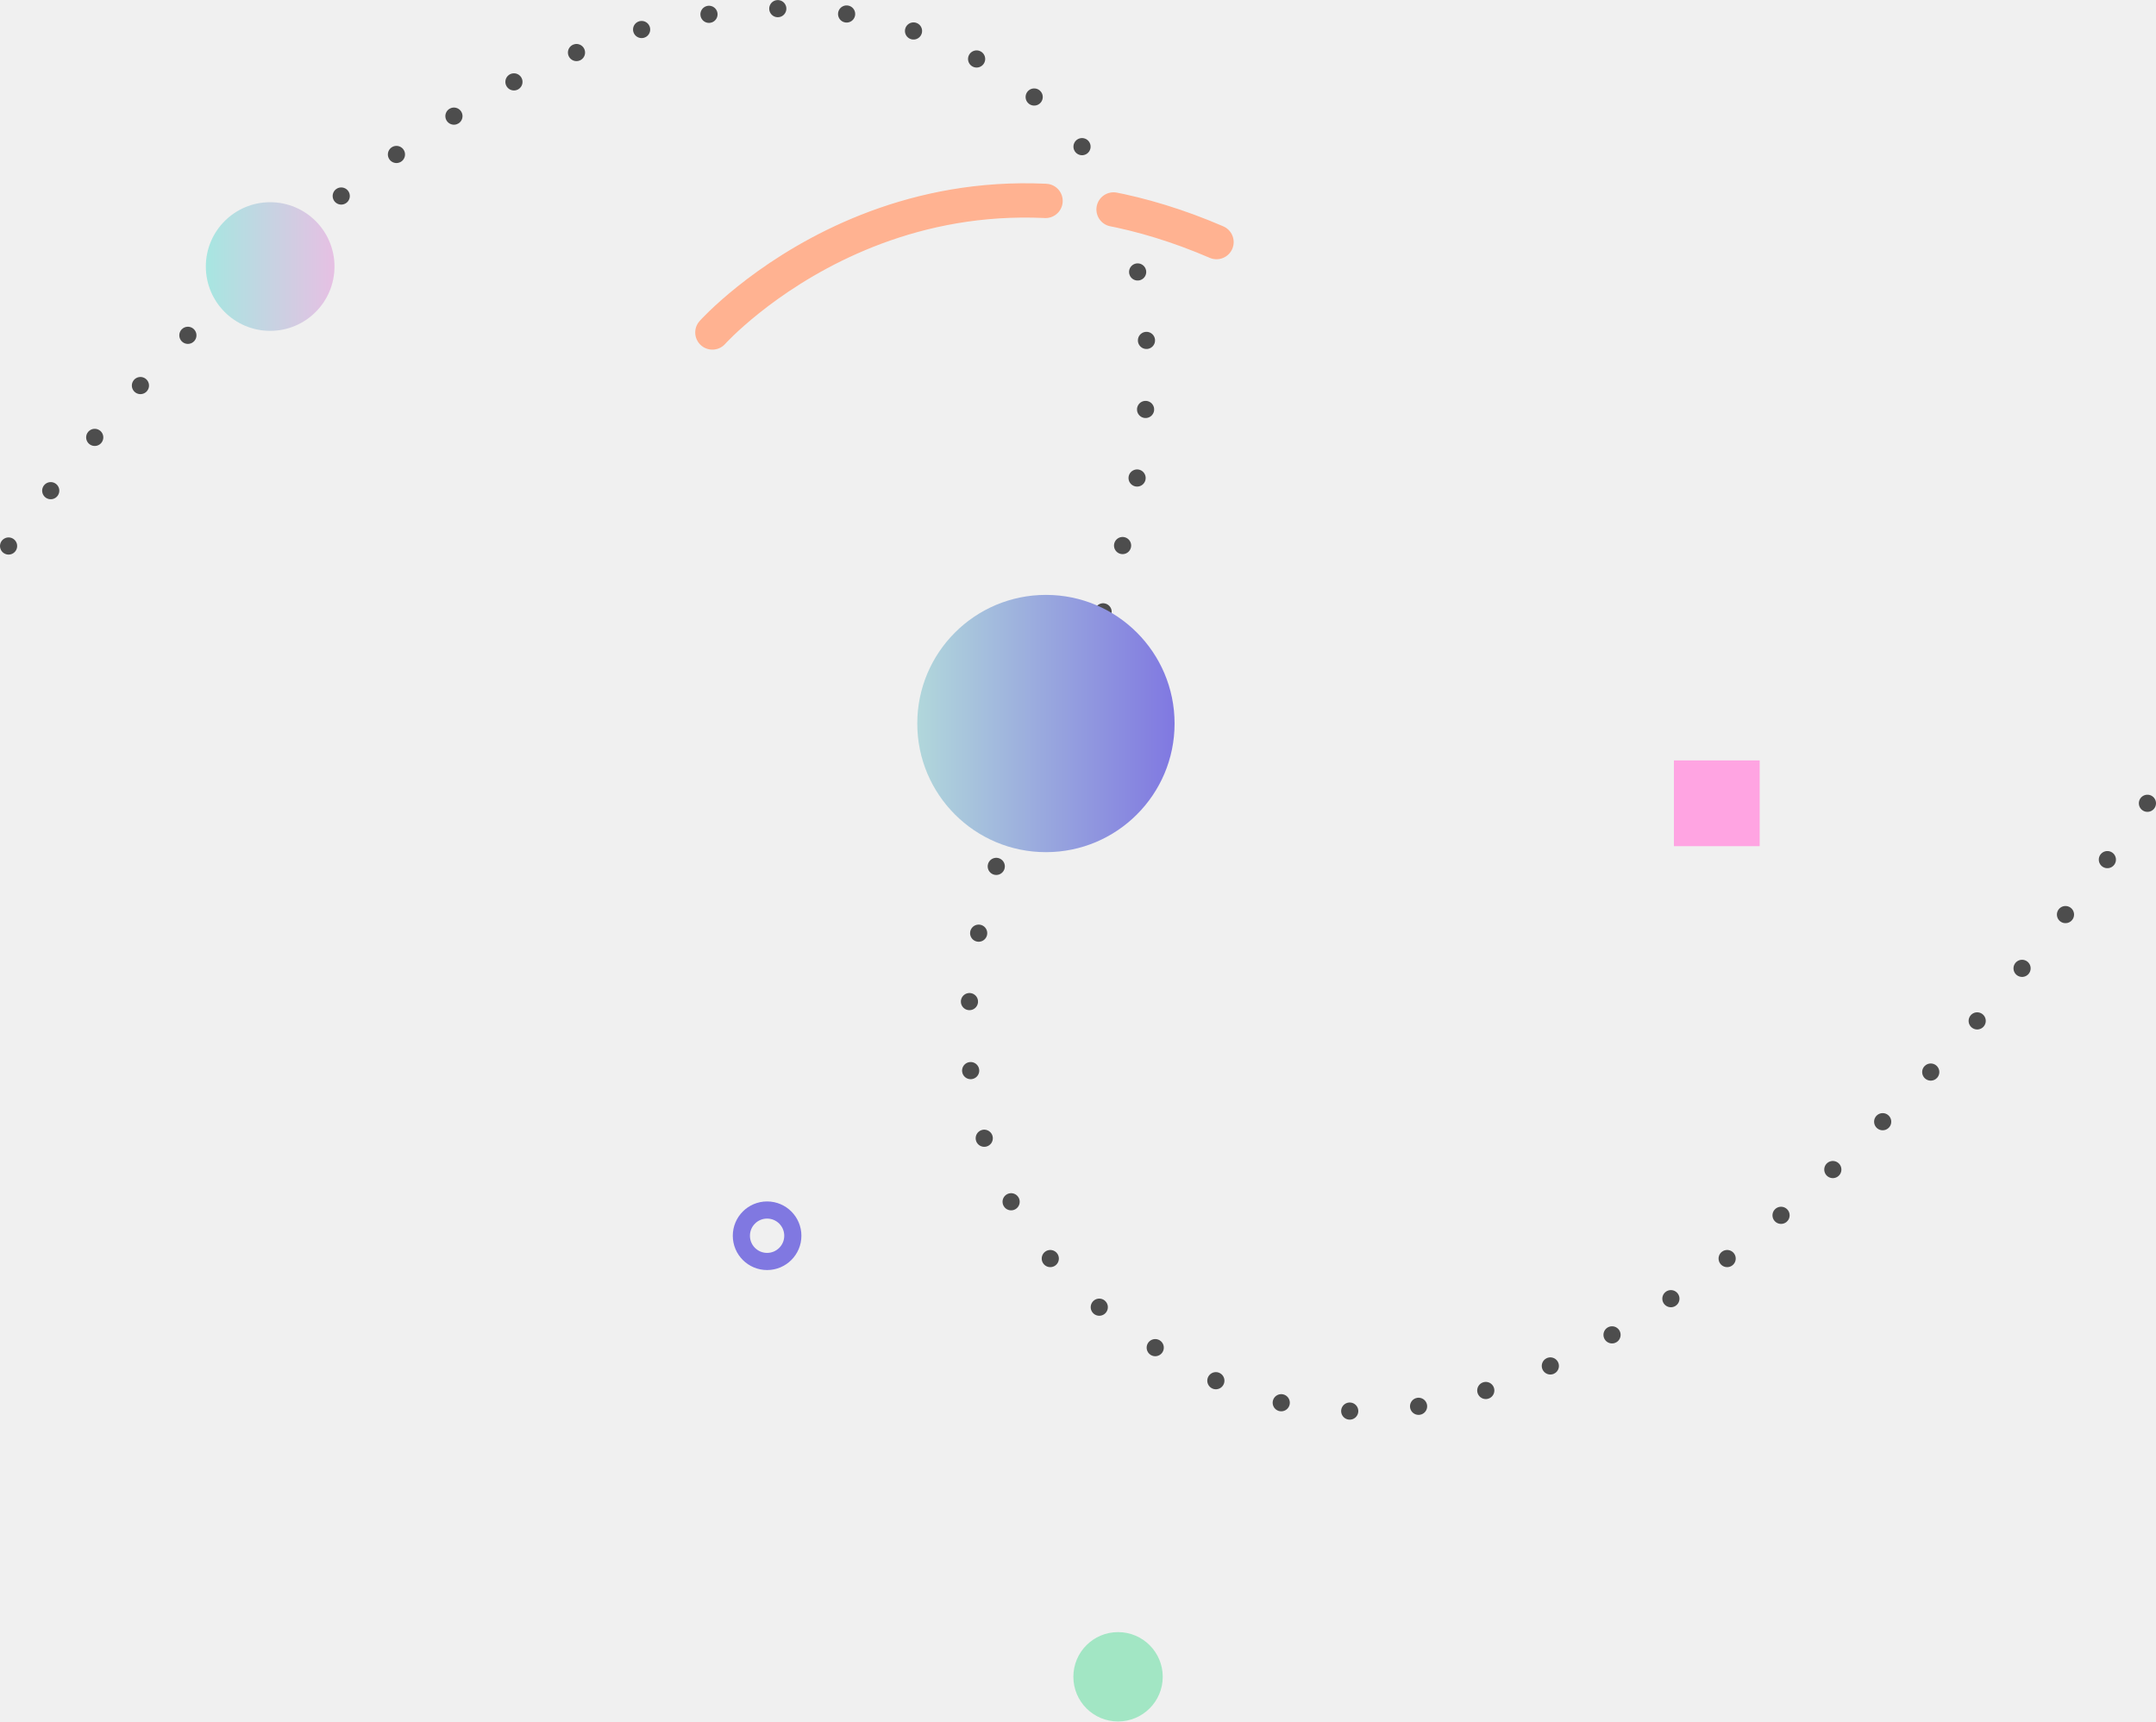
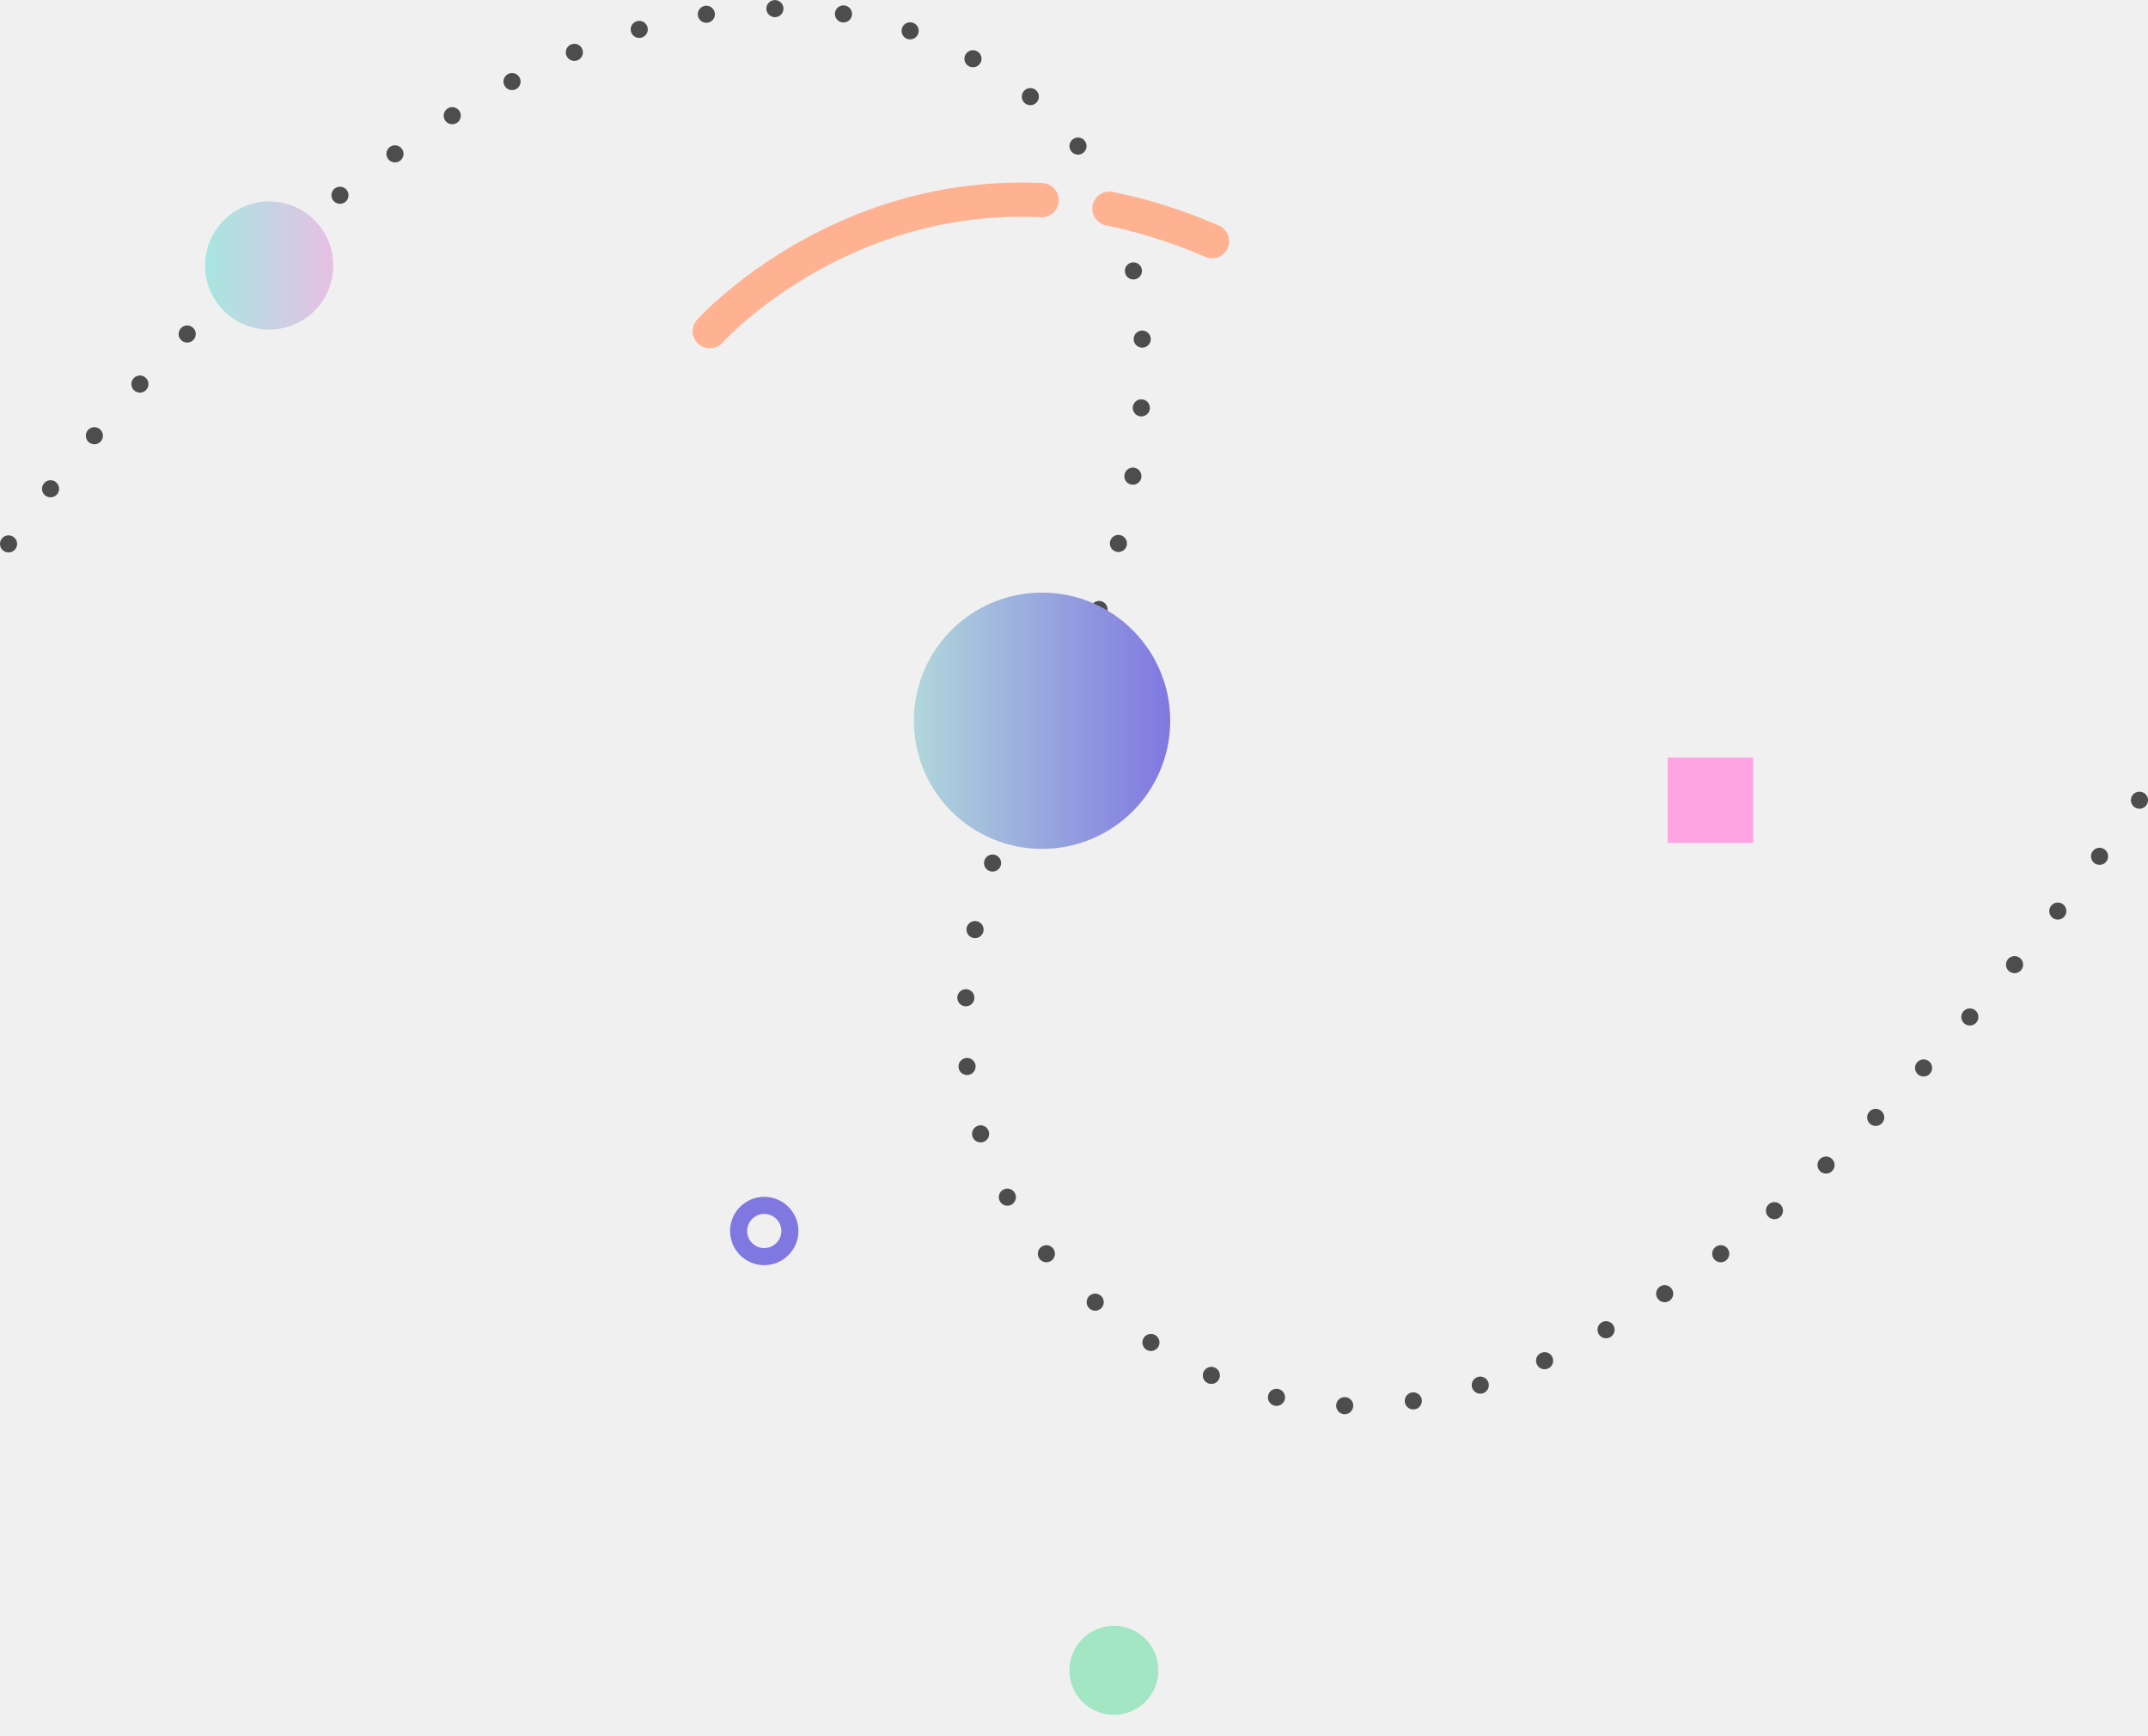
- <svg xmlns="http://www.w3.org/2000/svg" version="1.1" id="Layer_1" x="0px" y="0px" viewBox="0 0 251.38 200.74" style="enable-background:new 0 0 251.38 200.74;" xml:space="preserve">
+ <svg xmlns="http://www.w3.org/2000/svg" version="1.1" id="Layer_1" x="0px" y="0px" viewBox="0 0 251.38 203.2" style="enable-background:new 0 0 251.38 203.2;" xml:space="preserve">
  <style type="text/css">
- 	.st0{fill:none;stroke:#4D4D4D;stroke-width:2;stroke-linecap:round;stroke-miterlimit:10;stroke-dasharray:0,8;}
+ 	.st0{fill:none;stroke:#C7C7C7;stroke-width:2;stroke-linecap:round;stroke-miterlimit:10;stroke-dasharray:0,8;}
	.st1{fill:url(#SVGID_1_);}
	.st2{fill:url(#SVGID_2_);}
	.st3{fill:url(#SVGID_3_);}
	.st4{fill:url(#SVGID_4_);}
	.st5{fill:#B1D7DB;}
	.st6{fill:#FFA4E2;}
	.st7{fill:#FFB48F;}
- 	.st8{fill:none;stroke:#4D4D4D;stroke-width:2;stroke-linecap:round;stroke-miterlimit:10;}
- 	.st9{fill:none;stroke:#4D4D4D;stroke-width:2;stroke-linecap:round;stroke-miterlimit:10;stroke-dasharray:0,8.058;}
+ 	.st8{fill:none;stroke:#C7C7C7;stroke-width:2;stroke-linecap:round;stroke-miterlimit:10;}
+ 	.st9{fill:none;stroke:#C7C7C7;stroke-width:2;stroke-linecap:round;stroke-miterlimit:10;stroke-dasharray:0,8.058;}
	.st10{fill:url(#SVGID_5_);}
	.st11{fill:url(#SVGID_6_);}
	.st12{fill:#A2E6C4;}
	.st13{fill:none;stroke:#8078E1;stroke-width:2;stroke-linecap:round;stroke-miterlimit:10;}
	.st14{fill:none;stroke:#FFB291;stroke-width:4;stroke-linecap:round;stroke-miterlimit:10;stroke-dasharray:43,8;}
	.st15{fill:url(#SVGID_7_);}
	.st16{fill:none;stroke:#A2E6C4;stroke-width:2;stroke-linecap:round;stroke-miterlimit:10;stroke-dasharray:43,8;}
	.st17{fill:none;stroke:#FFA4E2;stroke-width:2;stroke-linecap:round;stroke-miterlimit:10;}
	.st18{fill:none;stroke:#A2E6C4;stroke-width:2;stroke-miterlimit:10;}
	.st19{fill:none;stroke:#FFB291;stroke-width:2;stroke-linecap:round;stroke-miterlimit:10;}
	.st20{fill:none;stroke:#FFB291;stroke-width:2;stroke-linecap:round;stroke-miterlimit:10;stroke-dasharray:43,8;}
	.st21{fill:none;stroke:#8078E1;stroke-linecap:round;stroke-miterlimit:10;}
	.st22{fill:none;}
- 	.st23{fill:#4D4D4D;stroke:#4D4D4D;stroke-width:2;stroke-linecap:round;stroke-linejoin:round;stroke-miterlimit:10;}
+ 	.st23{fill:#4D4D4D;stroke:#4D4D4D;stroke-linecap:round;stroke-linejoin:round;stroke-miterlimit:10;}
	.st24{fill:url(#SVGID_8_);}
- 	.st25{fill:#EDEDED;stroke:#4D4D4D;stroke-width:2;stroke-linecap:round;stroke-linejoin:round;stroke-miterlimit:10;}
- 	.st26{fill:#FFFFFF;stroke:#4D4D4D;stroke-width:2;stroke-linecap:round;stroke-linejoin:round;stroke-miterlimit:10;}
- 	.st27{fill:#445D78;stroke:#4D4D4D;stroke-width:2;stroke-linecap:round;stroke-linejoin:round;stroke-miterlimit:10;}
- 	.st28{fill:none;stroke:#4D4D4D;stroke-width:2;stroke-linecap:round;stroke-linejoin:round;stroke-miterlimit:10;}
- 	.st29{fill:none;stroke:#BAD7DB;stroke-width:2;stroke-linecap:round;stroke-linejoin:round;stroke-miterlimit:10;}
+ 	.st25{fill:none;stroke:#BAD7DB;stroke-width:2;stroke-linecap:round;stroke-linejoin:round;stroke-miterlimit:10;}
+ 	.st26{fill:#EDEDED;stroke:#4D4D4D;stroke-linecap:round;stroke-linejoin:round;stroke-miterlimit:10;}
+ 	.st27{fill:#FFFFFF;stroke:#4D4D4D;stroke-linecap:round;stroke-linejoin:round;stroke-miterlimit:10;}
+ 	.st28{fill:#445D78;stroke:#4D4D4D;stroke-linecap:round;stroke-linejoin:round;stroke-miterlimit:10;}
+ 	.st29{fill:none;stroke:#4D4D4D;stroke-linecap:round;stroke-linejoin:round;stroke-miterlimit:10;}
	.st30{fill:url(#SVGID_9_);}
	.st31{fill:#6B5641;}
	.st32{fill:#FFFFFF;}
	.st33{fill:#F2DACA;}
	.st34{fill:#333333;}
	.st35{fill:#BDD5DB;}
	.st36{fill:none;stroke:#333333;stroke-linecap:round;stroke-miterlimit:10;}
	.st37{fill:none;stroke:#333333;stroke-linecap:round;stroke-linejoin:round;stroke-miterlimit:10;}
	.st38{fill:#ED9E8C;}
	.st39{fill:url(#SVGID_10_);}
	.st40{fill:url(#SVGID_11_);}
	.st41{fill:url(#SVGID_12_);}
- 	.st42{fill:#C7C7C7;}
- 	.st43{fill:none;stroke:#C7C7C7;stroke-linecap:round;stroke-linejoin:round;stroke-miterlimit:10;}
- 	.st44{fill:url(#SVGID_13_);}
- 	.st45{fill:url(#SVGID_14_);}
- 	.st46{fill:#4D4D4D;}
- 	.st47{fill:none;stroke:#4D4D4D;stroke-linecap:round;stroke-linejoin:round;stroke-miterlimit:10;}
- 	.st48{fill:none;stroke:#4D4D4D;stroke-linecap:round;stroke-miterlimit:10;}
- 	.st49{fill:none;stroke:#4D4D4D;stroke-miterlimit:10;}
- 	.st50{fill:url(#SVGID_15_);}
- 	.st51{fill:#C0D8DE;}
- 	.st52{fill:#6A8FBA;}
- 	.st53{fill:#F7DFCF;}
- 	.st54{fill:#373F48;}
- 	.st55{fill:#EDEDED;stroke:#4D4D4D;stroke-linecap:round;stroke-linejoin:round;stroke-miterlimit:10;}
- 	.st56{fill:#FFFFFF;stroke:#333333;stroke-linecap:round;stroke-linejoin:round;stroke-miterlimit:10;}
- 	.st57{fill:url(#SVGID_16_);}
+ 	.st42{fill:none;stroke:#FFFFFF;stroke-linecap:round;stroke-linejoin:round;stroke-miterlimit:10;}
+ 	.st43{fill:url(#SVGID_13_);}
+ 	.st44{fill:url(#SVGID_14_);}
+ 	.st45{fill:#4D4D4D;}
+ 	.st46{fill:none;stroke:#4D4D4D;stroke-linecap:round;stroke-miterlimit:10;}
+ 	.st47{fill:none;stroke:#4D4D4D;stroke-miterlimit:10;}
+ 	.st48{fill:url(#SVGID_15_);}
+ 	.st49{fill:#6A8FBA;}
+ 	.st50{fill:#F7DFCF;}
+ 	.st51{fill:#373F48;}
+ 	.st52{fill:#FFFFFF;stroke:#333333;stroke-linecap:round;stroke-linejoin:round;stroke-miterlimit:10;}
+ 	.st53{fill:#C0D8DE;}
+ 	.st54{fill:url(#SVGID_16_);}
+ 	.st55{fill:none;stroke:#4D4D4D;stroke-width:2;stroke-linecap:round;stroke-miterlimit:10;}
+ 	.st56{fill:none;stroke:#4D4D4D;stroke-width:2;stroke-linecap:round;stroke-miterlimit:10;stroke-dasharray:0,8.058;}
+ 	.st57{fill:url(#SVGID_17_);}
+ 	.st58{fill:url(#SVGID_18_);}
+ 	.st59{fill:none;stroke:#4D4D4D;stroke-width:2;stroke-linecap:round;stroke-miterlimit:10;stroke-dasharray:0,8;}
+ 	.st60{fill:url(#SVGID_19_);}
+ 	.st61{fill:url(#SVGID_20_);}
+ 	.st62{fill:url(#SVGID_21_);}
+ 	.st63{fill:url(#SVGID_22_);}
+ 	.st64{fill:url(#SVGID_23_);}
</style>
  <g>
    <g>
      <g>
-         <line class="st8" x1="250.38" y1="93.67" x2="250.38" y2="93.67" />
-         <path class="st9" d="M245.71,100.24c-15.16,20.53-64.44,80.93-105.62,59.96c-35.64-18.15-30.55-50.48-16.65-75.82     c0,0,27.18-54.56-6.69-75.82C69.64-21.03,15.34,44.8,3.4,60.44" />
-         <line class="st8" x1="1" y1="63.67" x2="1" y2="63.67" />
+         <g>
+           <line class="st55" x1="250.38" y1="93.67" x2="250.38" y2="93.67" />
+           <path class="st56" d="M245.71,100.24c-15.16,20.53-64.44,80.93-105.62,59.96c-35.64-18.15-30.55-50.48-16.65-75.82      c0,0,27.18-54.56-6.69-75.82C69.64-21.03,15.34,44.8,3.4,60.44" />
+           <line class="st55" x1="1" y1="63.67" x2="1" y2="63.67" />
+         </g>
      </g>
+       <g>
+         <linearGradient id="SVGID_1_" gradientUnits="userSpaceOnUse" x1="106.946" y1="84.373" x2="136.946" y2="84.373">
+           <stop offset="0" style="stop-color:#B1D7DB" />
+           <stop offset="1" style="stop-color:#8078E1" />
+         </linearGradient>
+         <circle class="st1" cx="121.95" cy="84.37" r="15" />
+       </g>
+       <linearGradient id="SVGID_2_" gradientUnits="userSpaceOnUse" x1="23.995" y1="31.076" x2="38.995" y2="31.076">
+         <stop offset="0" style="stop-color:#A7E6E1" />
+         <stop offset="1" style="stop-color:#E6C0E3" />
+       </linearGradient>
+       <circle class="st2" cx="31.5" cy="31.08" r="7.5" />
+       <circle class="st12" cx="130.36" cy="195.53" r="5.21" />
+       <circle class="st13" cx="89.44" cy="144.1" r="3" />
+       <rect x="195.17" y="88.67" class="st6" width="10" height="10" />
+       <path class="st14" d="M83.06,38.77c0,0,23.25-25.88,58.78-10.54" />
    </g>
-     <g>
-       <linearGradient id="SVGID_1_" gradientUnits="userSpaceOnUse" x1="106.946" y1="84.373" x2="136.946" y2="84.373">
-         <stop offset="0" style="stop-color:#B1D7DB" />
-         <stop offset="1" style="stop-color:#8078E1" />
-       </linearGradient>
-       <circle class="st1" cx="121.95" cy="84.37" r="15" />
-     </g>
-     <linearGradient id="SVGID_2_" gradientUnits="userSpaceOnUse" x1="23.995" y1="31.076" x2="38.995" y2="31.076">
-       <stop offset="0" style="stop-color:#A7E6E1" />
-       <stop offset="1" style="stop-color:#E6C0E3" />
-     </linearGradient>
-     <circle class="st2" cx="31.5" cy="31.08" r="7.5" />
-     <circle class="st12" cx="130.36" cy="195.53" r="5.21" />
-     <circle class="st13" cx="89.44" cy="144.1" r="3" />
-     <rect x="195.17" y="88.67" class="st6" width="10" height="10" />
-     <path class="st14" d="M83.06,38.77c0,0,23.25-25.88,58.78-10.54" />
+     <rect x="-0.37" y="-0.69" class="st22" width="251.75" height="203.89" />
  </g>
</svg>
